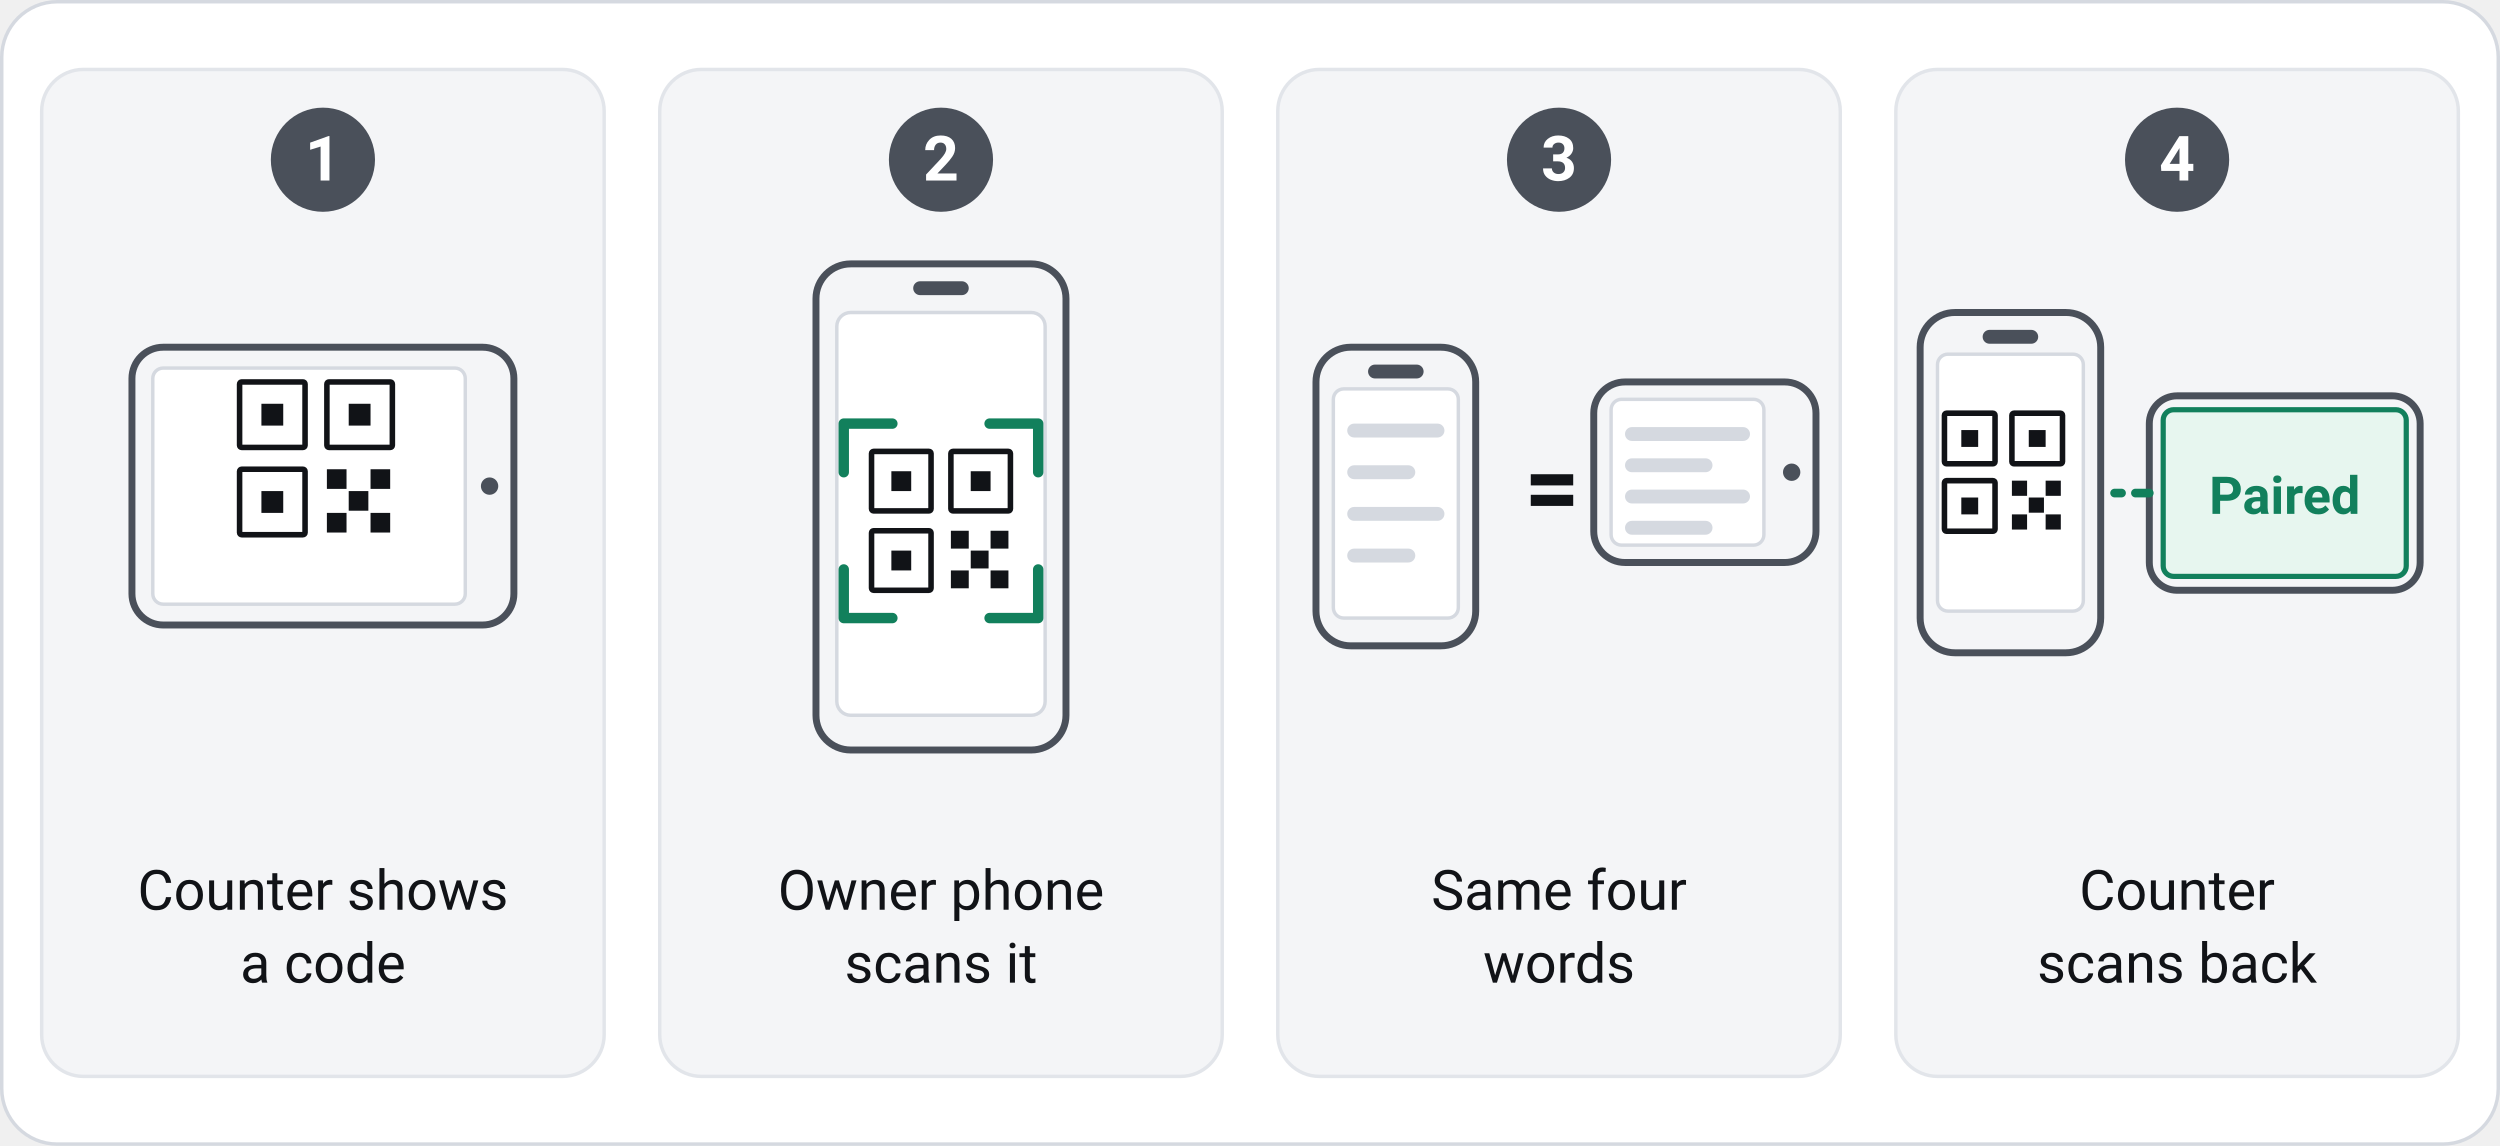
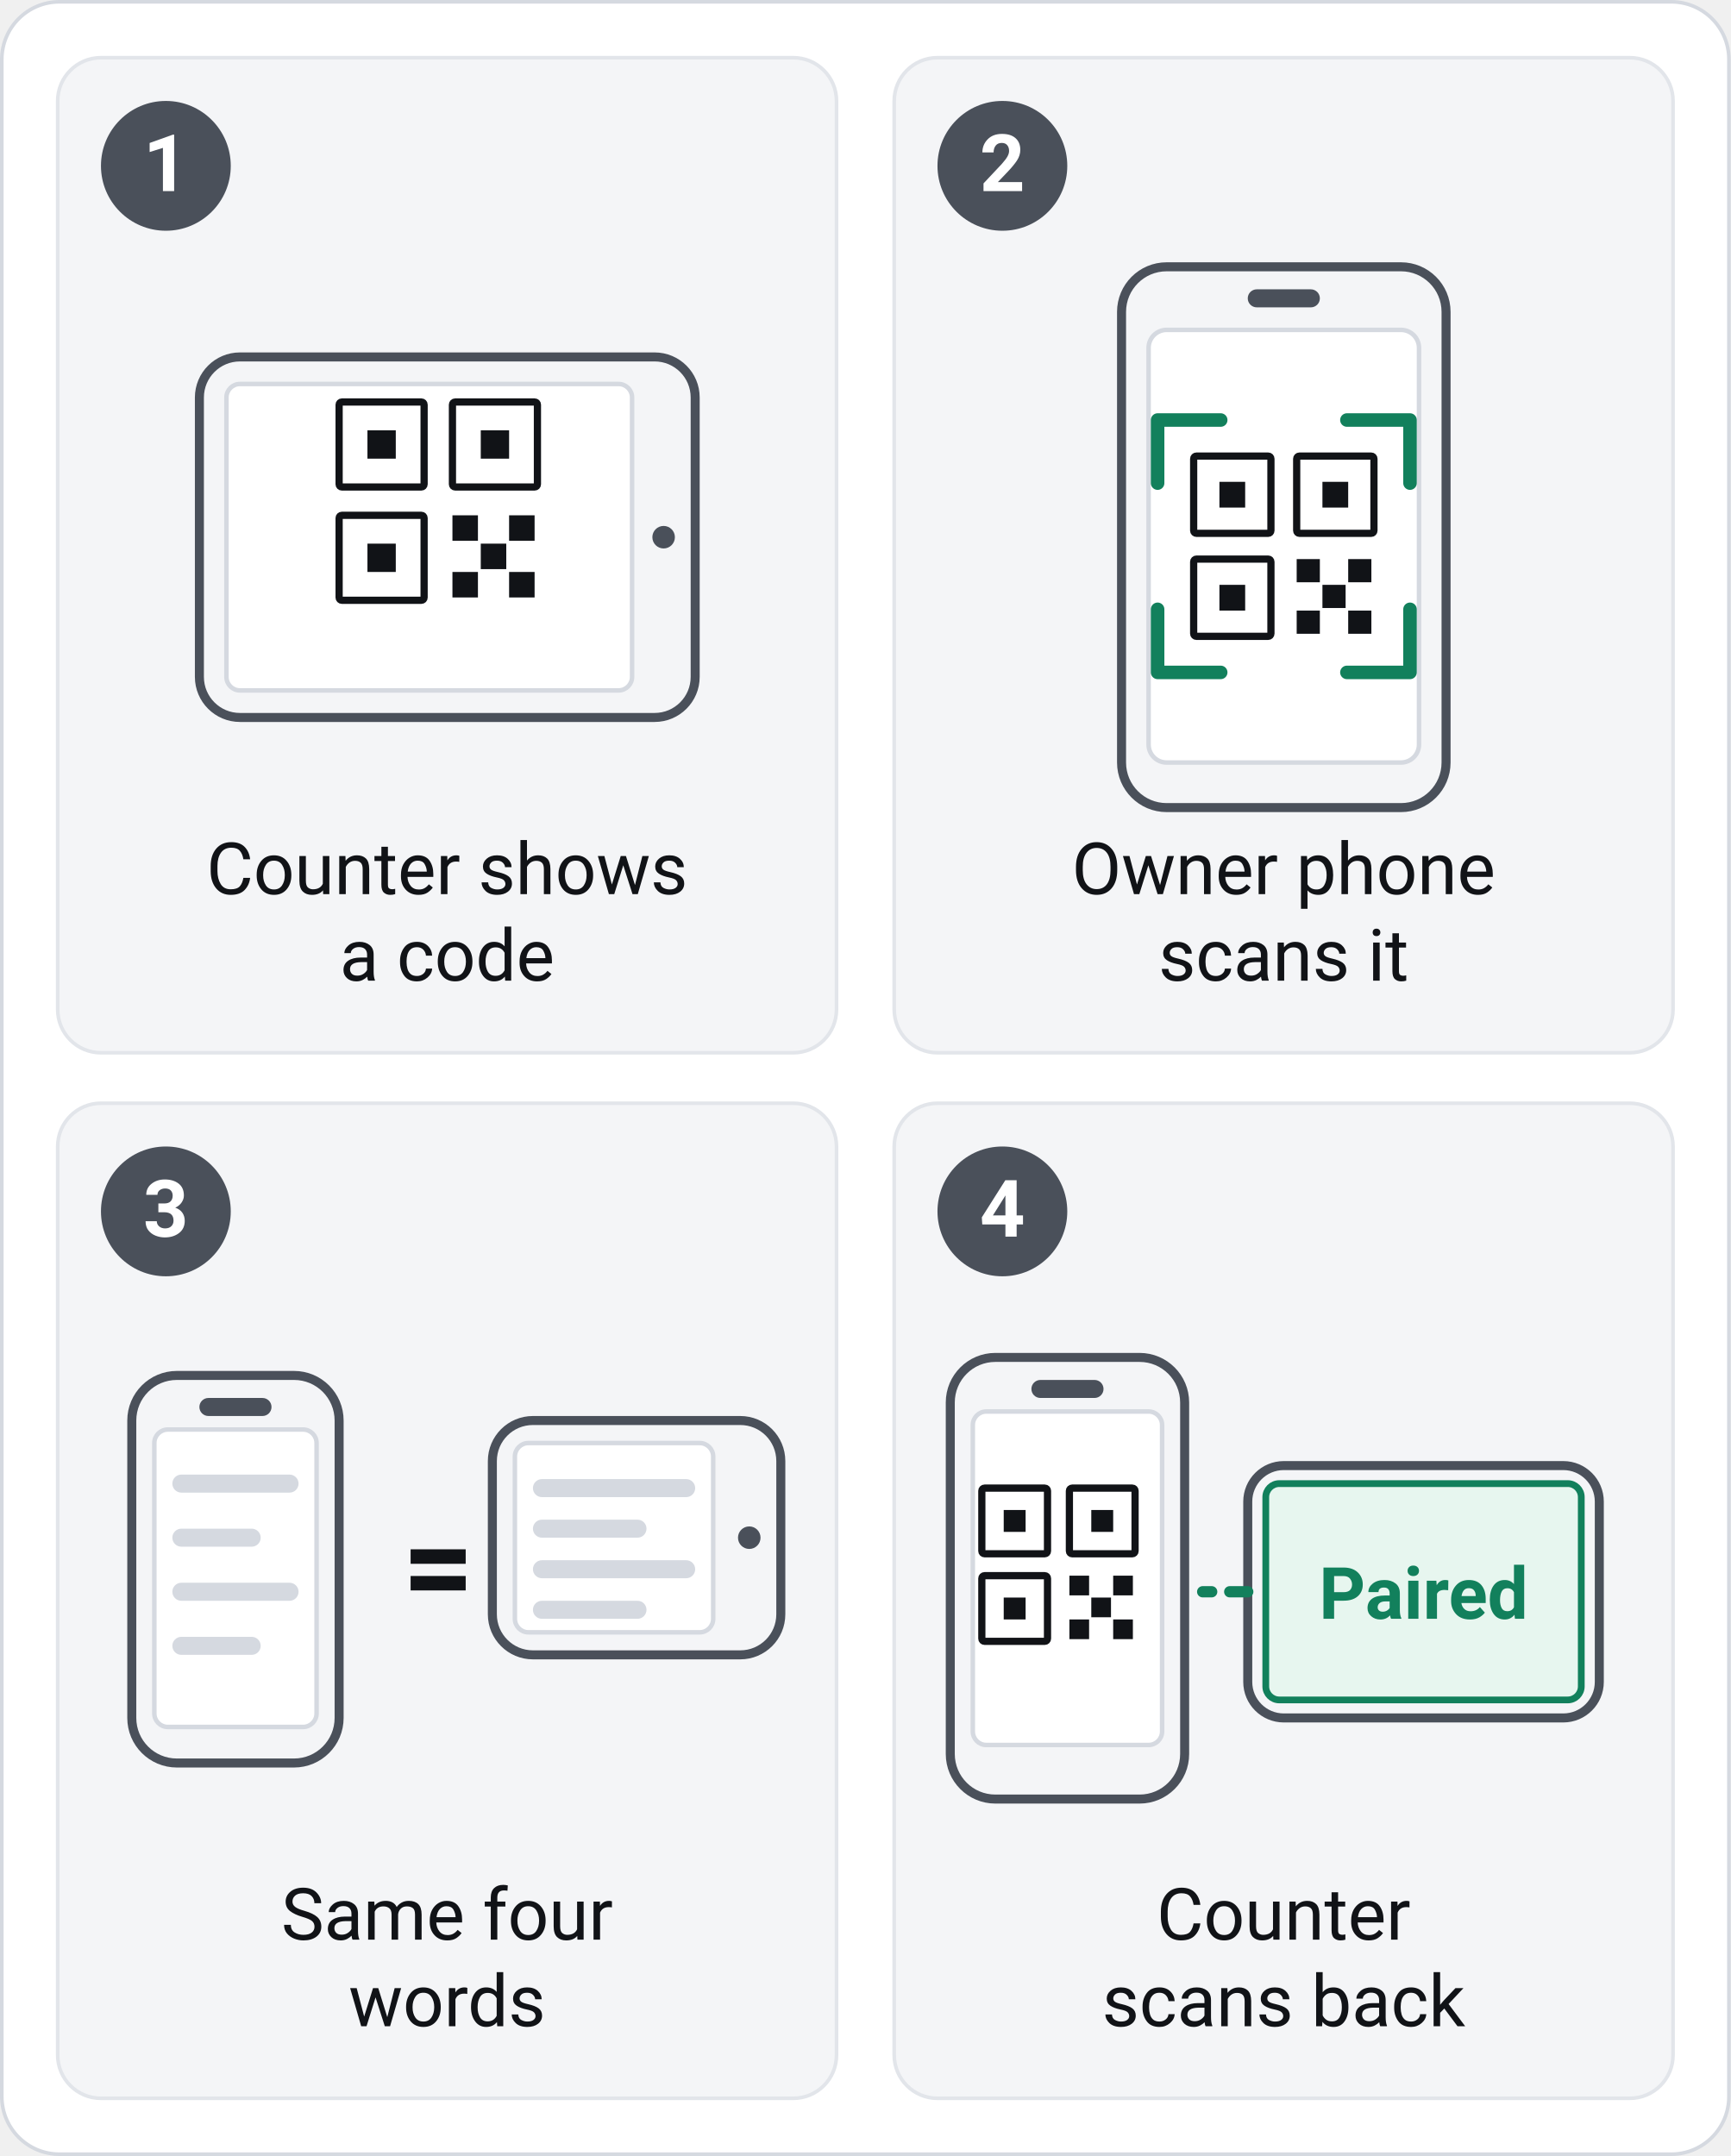
- <svg xmlns="http://www.w3.org/2000/svg" viewBox="0 0 720 330" role="img" font-family="system-ui, -apple-system, 'Segoe UI', Roboto, sans-serif">
-   <rect x="0.5" y="0.5" width="719" height="329" rx="16" fill="#FFFFFF" stroke="#D5D9E0" stroke-width="1" />
-   <rect x="12" y="20" width="162" height="290" rx="12" fill="#F4F5F7" stroke="#E2E5EA" stroke-width="1" />
-   <circle cx="93" cy="46" r="15" fill="#4A505A" stroke="none" stroke-width="1" />
-   <text x="93" y="52" font-size="18" font-weight="bold" text-anchor="middle" fill="#FFFFFF">1</text>
-   <rect x="190" y="20" width="162" height="290" rx="12" fill="#F4F5F7" stroke="#E2E5EA" stroke-width="1" />
-   <circle cx="271" cy="46" r="15" fill="#4A505A" stroke="none" stroke-width="1" />
-   <text x="271" y="52" font-size="18" font-weight="bold" text-anchor="middle" fill="#FFFFFF">2</text>
-   <rect x="368" y="20" width="162" height="290" rx="12" fill="#F4F5F7" stroke="#E2E5EA" stroke-width="1" />
-   <circle cx="449" cy="46" r="15" fill="#4A505A" stroke="none" stroke-width="1" />
-   <text x="449" y="52" font-size="18" font-weight="bold" text-anchor="middle" fill="#FFFFFF">3</text>
-   <rect x="546" y="20" width="162" height="290" rx="12" fill="#F4F5F7" stroke="#E2E5EA" stroke-width="1" />
-   <circle cx="627" cy="46" r="15" fill="#4A505A" stroke="none" stroke-width="1" />
-   <text x="627" y="52" font-size="18" font-weight="bold" text-anchor="middle" fill="#FFFFFF">4</text>
-   <rect x="38" y="100" width="110" height="80" rx="9" fill="#F4F5F7" stroke="#4A505A" stroke-width="2" />
-   <circle cx="141" cy="140.0" r="2.5" fill="#4A505A" stroke="none" stroke-width="1" />
-   <rect x="44" y="106" width="90" height="68" rx="3" fill="#FFFFFF" stroke="#D5D9E0" stroke-width="1" />
-   <rect x="69.0" y="110.0" width="18.857" height="18.857" rx="0.6" fill="none" stroke="#111317" stroke-width="1.6" />
-   <rect x="75.286" y="116.286" width="6.286" height="6.286" rx="0" fill="#111317" stroke="none" stroke-width="1" />
-   <rect x="94.143" y="110.0" width="18.857" height="18.857" rx="0.6" fill="none" stroke="#111317" stroke-width="1.6" />
-   <rect x="100.429" y="116.286" width="6.286" height="6.286" rx="0" fill="#111317" stroke="none" stroke-width="1" />
-   <rect x="69.0" y="135.143" width="18.857" height="18.857" rx="0.6" fill="none" stroke="#111317" stroke-width="1.6" />
-   <rect x="75.286" y="141.429" width="6.286" height="6.286" rx="0" fill="#111317" stroke="none" stroke-width="1" />
-   <rect x="94.143" y="135.143" width="5.657" height="5.657" rx="0" fill="#111317" stroke="none" stroke-width="1" />
-   <rect x="106.714" y="135.143" width="5.657" height="5.657" rx="0" fill="#111317" stroke="none" stroke-width="1" />
-   <rect x="100.429" y="141.429" width="5.657" height="5.657" rx="0" fill="#111317" stroke="none" stroke-width="1" />
-   <rect x="94.143" y="147.714" width="5.657" height="5.657" rx="0" fill="#111317" stroke="none" stroke-width="1" />
-   <rect x="106.714" y="147.714" width="5.657" height="5.657" rx="0" fill="#111317" stroke="none" stroke-width="1" />
-   <rect x="235" y="76" width="72" height="140" rx="10" fill="#F4F5F7" stroke="#4A505A" stroke-width="2" />
-   <rect x="263.0" y="81" width="16" height="4" rx="2" fill="#4A505A" stroke="none" stroke-width="1" />
-   <rect x="241" y="90" width="60" height="116" rx="4" fill="#FFFFFF" stroke="#D5D9E0" stroke-width="1" />
-   <rect x="251.0" y="130.0" width="17.143" height="17.143" rx="0.6" fill="none" stroke="#111317" stroke-width="1.6" />
-   <rect x="256.714" y="135.714" width="5.714" height="5.714" rx="0" fill="#111317" stroke="none" stroke-width="1" />
-   <rect x="273.857" y="130.0" width="17.143" height="17.143" rx="0.6" fill="none" stroke="#111317" stroke-width="1.6" />
-   <rect x="279.571" y="135.714" width="5.714" height="5.714" rx="0" fill="#111317" stroke="none" stroke-width="1" />
-   <rect x="251.0" y="152.857" width="17.143" height="17.143" rx="0.6" fill="none" stroke="#111317" stroke-width="1.6" />
-   <rect x="256.714" y="158.571" width="5.714" height="5.714" rx="0" fill="#111317" stroke="none" stroke-width="1" />
-   <rect x="273.857" y="152.857" width="5.143" height="5.143" rx="0" fill="#111317" stroke="none" stroke-width="1" />
-   <rect x="285.286" y="152.857" width="5.143" height="5.143" rx="0" fill="#111317" stroke="none" stroke-width="1" />
-   <rect x="279.571" y="158.571" width="5.143" height="5.143" rx="0" fill="#111317" stroke="none" stroke-width="1" />
-   <rect x="273.857" y="164.286" width="5.143" height="5.143" rx="0" fill="#111317" stroke="none" stroke-width="1" />
-   <rect x="285.286" y="164.286" width="5.143" height="5.143" rx="0" fill="#111317" stroke="none" stroke-width="1" />
-   <path d="M 243 136 L 243 122 L 257 122" fill="none" stroke="#12805C" stroke-width="3" stroke-linecap="round" stroke-linejoin="round" />
-   <path d="M 299 136 L 299 122 L 285 122" fill="none" stroke="#12805C" stroke-width="3" stroke-linecap="round" stroke-linejoin="round" />
-   <path d="M 243 164 L 243 178 L 257 178" fill="none" stroke="#12805C" stroke-width="3" stroke-linecap="round" stroke-linejoin="round" />
-   <path d="M 299 164 L 299 178 L 285 178" fill="none" stroke="#12805C" stroke-width="3" stroke-linecap="round" stroke-linejoin="round" />
-   <rect x="379" y="100" width="46" height="86" rx="10" fill="#F4F5F7" stroke="#4A505A" stroke-width="2" />
-   <rect x="394.0" y="105" width="16" height="4" rx="2" fill="#4A505A" stroke="none" stroke-width="1" />
-   <rect x="384" y="112" width="36" height="66" rx="3" fill="#FFFFFF" stroke="#D5D9E0" stroke-width="1" />
-   <rect x="388" y="122" width="28" height="4" rx="2" fill="#D5D9E0" stroke="none" stroke-width="1" />
-   <rect x="388" y="134" width="19.6" height="4" rx="2" fill="#D5D9E0" stroke="none" stroke-width="1" />
-   <rect x="388" y="146" width="28" height="4" rx="2" fill="#D5D9E0" stroke="none" stroke-width="1" />
-   <rect x="388" y="158" width="19.6" height="4" rx="2" fill="#D5D9E0" stroke="none" stroke-width="1" />
-   <text x="447" y="150" font-size="28" font-weight="bold" text-anchor="middle" fill="#111317">=</text>
-   <rect x="459" y="110" width="64" height="52" rx="9" fill="#F4F5F7" stroke="#4A505A" stroke-width="2" />
-   <circle cx="516" cy="136.0" r="2.5" fill="#4A505A" stroke="none" stroke-width="1" />
-   <rect x="464" y="115" width="44" height="42" rx="3" fill="#FFFFFF" stroke="#D5D9E0" stroke-width="1" />
-   <rect x="468" y="123" width="36" height="4" rx="2" fill="#D5D9E0" stroke="none" stroke-width="1" />
-   <rect x="468" y="132" width="25.2" height="4" rx="2" fill="#D5D9E0" stroke="none" stroke-width="1" />
-   <rect x="468" y="141" width="36" height="4" rx="2" fill="#D5D9E0" stroke="none" stroke-width="1" />
-   <rect x="468" y="150" width="25.2" height="4" rx="2" fill="#D5D9E0" stroke="none" stroke-width="1" />
-   <rect x="553" y="90" width="52" height="98" rx="10" fill="#F4F5F7" stroke="#4A505A" stroke-width="2" />
-   <rect x="571.0" y="95" width="16" height="4" rx="2" fill="#4A505A" stroke="none" stroke-width="1" />
-   <rect x="558" y="102" width="42" height="74" rx="3" fill="#FFFFFF" stroke="#D5D9E0" stroke-width="1" />
-   <rect x="560.0" y="119.0" width="14.571" height="14.571" rx="0.6" fill="none" stroke="#111317" stroke-width="1.6" />
-   <rect x="564.857" y="123.857" width="4.857" height="4.857" rx="0" fill="#111317" stroke="none" stroke-width="1" />
-   <rect x="579.429" y="119.0" width="14.571" height="14.571" rx="0.6" fill="none" stroke="#111317" stroke-width="1.6" />
-   <rect x="584.286" y="123.857" width="4.857" height="4.857" rx="0" fill="#111317" stroke="none" stroke-width="1" />
-   <rect x="560.0" y="138.429" width="14.571" height="14.571" rx="0.6" fill="none" stroke="#111317" stroke-width="1.6" />
-   <rect x="564.857" y="143.286" width="4.857" height="4.857" rx="0" fill="#111317" stroke="none" stroke-width="1" />
-   <rect x="579.429" y="138.429" width="4.371" height="4.371" rx="0" fill="#111317" stroke="none" stroke-width="1" />
-   <rect x="589.143" y="138.429" width="4.371" height="4.371" rx="0" fill="#111317" stroke="none" stroke-width="1" />
-   <rect x="584.286" y="143.286" width="4.371" height="4.371" rx="0" fill="#111317" stroke="none" stroke-width="1" />
-   <rect x="579.429" y="148.143" width="4.371" height="4.371" rx="0" fill="#111317" stroke="none" stroke-width="1" />
-   <rect x="589.143" y="148.143" width="4.371" height="4.371" rx="0" fill="#111317" stroke="none" stroke-width="1" />
-   <rect x="619" y="114" width="78" height="56" rx="8" fill="#F4F5F7" stroke="#4A505A" stroke-width="2" />
-   <rect x="623" y="118" width="70" height="48" rx="3" fill="#E7F6EF" stroke="#12805C" stroke-width="1.5" />
-   <text x="658" y="148" font-size="15" font-weight="bold" text-anchor="middle" fill="#12805C">Paired</text>
-   <line x1="619" y1="142" x2="609" y2="142" stroke="#12805C" stroke-width="2.5" stroke-linecap="round" stroke-dasharray="4 4" />
-   <text x="93" y="262" font-size="16" font-weight="normal" text-anchor="middle" fill="#111317">Counter shows</text>
-   <text x="93" y="283" font-size="16" font-weight="normal" text-anchor="middle" fill="#111317">a code</text>
-   <text x="271" y="262" font-size="16" font-weight="normal" text-anchor="middle" fill="#111317">Owner phone</text>
-   <text x="271" y="283" font-size="16" font-weight="normal" text-anchor="middle" fill="#111317">scans it</text>
-   <text x="449" y="262" font-size="16" font-weight="normal" text-anchor="middle" fill="#111317">Same four</text>
-   <text x="449" y="283" font-size="16" font-weight="normal" text-anchor="middle" fill="#111317">words</text>
-   <text x="627" y="262" font-size="16" font-weight="normal" text-anchor="middle" fill="#111317">Counter</text>
-   <text x="627" y="283" font-size="16" font-weight="normal" text-anchor="middle" fill="#111317">scans back</text>
+ <svg xmlns="http://www.w3.org/2000/svg" viewBox="0 0 480 598" role="img" font-family="system-ui, -apple-system, 'Segoe UI', Roboto, sans-serif">
+   <rect x="0.5" y="0.5" width="479" height="597" rx="16" fill="#FFFFFF" stroke="#D5D9E0" stroke-width="1" />
+   <rect x="16" y="16" width="216" height="276" rx="12" fill="#F4F5F7" stroke="#E2E5EA" stroke-width="1" />
+   <circle cx="46" cy="46" r="18" fill="#4A505A" stroke="none" stroke-width="1" />
+   <text x="46" y="53" font-size="22" font-weight="bold" text-anchor="middle" fill="#FFFFFF">1</text>
+   <rect x="248" y="16" width="216" height="276" rx="12" fill="#F4F5F7" stroke="#E2E5EA" stroke-width="1" />
+   <circle cx="278" cy="46" r="18" fill="#4A505A" stroke="none" stroke-width="1" />
+   <text x="278" y="53" font-size="22" font-weight="bold" text-anchor="middle" fill="#FFFFFF">2</text>
+   <rect x="16" y="306" width="216" height="276" rx="12" fill="#F4F5F7" stroke="#E2E5EA" stroke-width="1" />
+   <circle cx="46" cy="336" r="18" fill="#4A505A" stroke="none" stroke-width="1" />
+   <text x="46" y="343" font-size="22" font-weight="bold" text-anchor="middle" fill="#FFFFFF">3</text>
+   <rect x="248" y="306" width="216" height="276" rx="12" fill="#F4F5F7" stroke="#E2E5EA" stroke-width="1" />
+   <circle cx="278" cy="336" r="18" fill="#4A505A" stroke="none" stroke-width="1" />
+   <text x="278" y="343" font-size="22" font-weight="bold" text-anchor="middle" fill="#FFFFFF">4</text>
+   <g transform="translate(22.8 74.0) scale(1.25)">
+     <rect x="26" y="20" width="110" height="80" rx="9" fill="#F4F5F7" stroke="#4A505A" stroke-width="2" />
+     <circle cx="129" cy="60.0" r="2.5" fill="#4A505A" stroke="none" stroke-width="1" />
+     <rect x="32" y="26" width="90" height="68" rx="3" fill="#FFFFFF" stroke="#D5D9E0" stroke-width="1" />
+     <rect x="57.0" y="30.0" width="18.857" height="18.857" rx="0.6" fill="none" stroke="#111317" stroke-width="1.6" />
+     <rect x="63.286" y="36.286" width="6.286" height="6.286" rx="0" fill="#111317" stroke="none" stroke-width="1" />
+     <rect x="82.143" y="30.0" width="18.857" height="18.857" rx="0.6" fill="none" stroke="#111317" stroke-width="1.6" />
+     <rect x="88.429" y="36.286" width="6.286" height="6.286" rx="0" fill="#111317" stroke="none" stroke-width="1" />
+     <rect x="57.0" y="55.143" width="18.857" height="18.857" rx="0.6" fill="none" stroke="#111317" stroke-width="1.6" />
+     <rect x="63.286" y="61.429" width="6.286" height="6.286" rx="0" fill="#111317" stroke="none" stroke-width="1" />
+     <rect x="82.143" y="55.143" width="5.657" height="5.657" rx="0" fill="#111317" stroke="none" stroke-width="1" />
+     <rect x="94.714" y="55.143" width="5.657" height="5.657" rx="0" fill="#111317" stroke="none" stroke-width="1" />
+     <rect x="88.429" y="61.429" width="5.657" height="5.657" rx="0" fill="#111317" stroke="none" stroke-width="1" />
+     <rect x="82.143" y="67.714" width="5.657" height="5.657" rx="0" fill="#111317" stroke="none" stroke-width="1" />
+     <rect x="94.714" y="67.714" width="5.657" height="5.657" rx="0" fill="#111317" stroke="none" stroke-width="1" />
+   </g>
+   <g transform="translate(254.8 74.0) scale(1.25)">
+     <rect x="45" y="0" width="72" height="120" rx="10" fill="#F4F5F7" stroke="#4A505A" stroke-width="2" />
+     <rect x="73.0" y="5" width="16" height="4" rx="2" fill="#4A505A" stroke="none" stroke-width="1" />
+     <rect x="51" y="14" width="60" height="96" rx="4" fill="#FFFFFF" stroke="#D5D9E0" stroke-width="1" />
+     <rect x="61.0" y="42.0" width="17.143" height="17.143" rx="0.6" fill="none" stroke="#111317" stroke-width="1.6" />
+     <rect x="66.714" y="47.714" width="5.714" height="5.714" rx="0" fill="#111317" stroke="none" stroke-width="1" />
+     <rect x="83.857" y="42.0" width="17.143" height="17.143" rx="0.6" fill="none" stroke="#111317" stroke-width="1.6" />
+     <rect x="89.571" y="47.714" width="5.714" height="5.714" rx="0" fill="#111317" stroke="none" stroke-width="1" />
+     <rect x="61.0" y="64.857" width="17.143" height="17.143" rx="0.6" fill="none" stroke="#111317" stroke-width="1.6" />
+     <rect x="66.714" y="70.571" width="5.714" height="5.714" rx="0" fill="#111317" stroke="none" stroke-width="1" />
+     <rect x="83.857" y="64.857" width="5.143" height="5.143" rx="0" fill="#111317" stroke="none" stroke-width="1" />
+     <rect x="95.286" y="64.857" width="5.143" height="5.143" rx="0" fill="#111317" stroke="none" stroke-width="1" />
+     <rect x="89.571" y="70.571" width="5.143" height="5.143" rx="0" fill="#111317" stroke="none" stroke-width="1" />
+     <rect x="83.857" y="76.286" width="5.143" height="5.143" rx="0" fill="#111317" stroke="none" stroke-width="1" />
+     <rect x="95.286" y="76.286" width="5.143" height="5.143" rx="0" fill="#111317" stroke="none" stroke-width="1" />
+     <path d="M 53 48 L 53 34 L 67 34" fill="none" stroke="#12805C" stroke-width="3" stroke-linecap="round" stroke-linejoin="round" />
+     <path d="M 109 48 L 109 34 L 95 34" fill="none" stroke="#12805C" stroke-width="3" stroke-linecap="round" stroke-linejoin="round" />
+     <path d="M 53 76 L 53 90 L 67 90" fill="none" stroke="#12805C" stroke-width="3" stroke-linecap="round" stroke-linejoin="round" />
+     <path d="M 109 76 L 109 90 L 95 90" fill="none" stroke="#12805C" stroke-width="3" stroke-linecap="round" stroke-linejoin="round" />
+   </g>
+   <g transform="translate(22.8 364.0) scale(1.25)">
+     <rect x="11" y="14" width="46" height="86" rx="10" fill="#F4F5F7" stroke="#4A505A" stroke-width="2" />
+     <rect x="26.0" y="19" width="16" height="4" rx="2" fill="#4A505A" stroke="none" stroke-width="1" />
+     <rect x="16" y="26" width="36" height="66" rx="3" fill="#FFFFFF" stroke="#D5D9E0" stroke-width="1" />
+     <rect x="20" y="36" width="28" height="4" rx="2" fill="#D5D9E0" stroke="none" stroke-width="1" />
+     <rect x="20" y="48" width="19.6" height="4" rx="2" fill="#D5D9E0" stroke="none" stroke-width="1" />
+     <rect x="20" y="60" width="28" height="4" rx="2" fill="#D5D9E0" stroke="none" stroke-width="1" />
+     <rect x="20" y="72" width="19.6" height="4" rx="2" fill="#D5D9E0" stroke="none" stroke-width="1" />
+     <text x="79" y="66" font-size="28" font-weight="bold" text-anchor="middle" fill="#111317">=</text>
+     <rect x="91" y="24" width="64" height="52" rx="9" fill="#F4F5F7" stroke="#4A505A" stroke-width="2" />
+     <circle cx="148" cy="50.0" r="2.5" fill="#4A505A" stroke="none" stroke-width="1" />
+     <rect x="96" y="29" width="44" height="42" rx="3" fill="#FFFFFF" stroke="#D5D9E0" stroke-width="1" />
+     <rect x="100" y="37" width="36" height="4" rx="2" fill="#D5D9E0" stroke="none" stroke-width="1" />
+     <rect x="100" y="46" width="25.2" height="4" rx="2" fill="#D5D9E0" stroke="none" stroke-width="1" />
+     <rect x="100" y="55" width="36" height="4" rx="2" fill="#D5D9E0" stroke="none" stroke-width="1" />
+     <rect x="100" y="64" width="25.2" height="4" rx="2" fill="#D5D9E0" stroke="none" stroke-width="1" />
+   </g>
+   <g transform="translate(254.8 364.0) scale(1.25)">
+     <rect x="7" y="10" width="52" height="98" rx="10" fill="#F4F5F7" stroke="#4A505A" stroke-width="2" />
+     <rect x="25.0" y="15" width="16" height="4" rx="2" fill="#4A505A" stroke="none" stroke-width="1" />
+     <rect x="12" y="22" width="42" height="74" rx="3" fill="#FFFFFF" stroke="#D5D9E0" stroke-width="1" />
+     <rect x="14.0" y="39.0" width="14.571" height="14.571" rx="0.6" fill="none" stroke="#111317" stroke-width="1.6" />
+     <rect x="18.857" y="43.857" width="4.857" height="4.857" rx="0" fill="#111317" stroke="none" stroke-width="1" />
+     <rect x="33.429" y="39.0" width="14.571" height="14.571" rx="0.6" fill="none" stroke="#111317" stroke-width="1.6" />
+     <rect x="38.286" y="43.857" width="4.857" height="4.857" rx="0" fill="#111317" stroke="none" stroke-width="1" />
+     <rect x="14.0" y="58.429" width="14.571" height="14.571" rx="0.6" fill="none" stroke="#111317" stroke-width="1.6" />
+     <rect x="18.857" y="63.286" width="4.857" height="4.857" rx="0" fill="#111317" stroke="none" stroke-width="1" />
+     <rect x="33.429" y="58.429" width="4.371" height="4.371" rx="0" fill="#111317" stroke="none" stroke-width="1" />
+     <rect x="43.143" y="58.429" width="4.371" height="4.371" rx="0" fill="#111317" stroke="none" stroke-width="1" />
+     <rect x="38.286" y="63.286" width="4.371" height="4.371" rx="0" fill="#111317" stroke="none" stroke-width="1" />
+     <rect x="33.429" y="68.143" width="4.371" height="4.371" rx="0" fill="#111317" stroke="none" stroke-width="1" />
+     <rect x="43.143" y="68.143" width="4.371" height="4.371" rx="0" fill="#111317" stroke="none" stroke-width="1" />
+     <rect x="73" y="34" width="78" height="56" rx="8" fill="#F4F5F7" stroke="#4A505A" stroke-width="2" />
+     <rect x="77" y="38" width="70" height="48" rx="3" fill="#E7F6EF" stroke="#12805C" stroke-width="1.5" />
+     <text x="112" y="68" font-size="16" font-weight="bold" text-anchor="middle" fill="#12805C">Paired</text>
+     <line x1="73" y1="62" x2="63" y2="62" stroke="#12805C" stroke-width="2.5" stroke-linecap="round" stroke-dasharray="4 4" />
+   </g>
+   <text x="124" y="248" font-size="20" font-weight="normal" text-anchor="middle" fill="#111317">Counter shows</text>
+   <text x="124" y="272" font-size="20" font-weight="normal" text-anchor="middle" fill="#111317">a code</text>
+   <text x="356" y="248" font-size="20" font-weight="normal" text-anchor="middle" fill="#111317">Owner phone</text>
+   <text x="356" y="272" font-size="20" font-weight="normal" text-anchor="middle" fill="#111317">scans it</text>
+   <text x="124" y="538" font-size="20" font-weight="normal" text-anchor="middle" fill="#111317">Same four</text>
+   <text x="124" y="562" font-size="20" font-weight="normal" text-anchor="middle" fill="#111317">words</text>
+   <text x="356" y="538" font-size="20" font-weight="normal" text-anchor="middle" fill="#111317">Counter</text>
+   <text x="356" y="562" font-size="20" font-weight="normal" text-anchor="middle" fill="#111317">scans back</text>
</svg>
